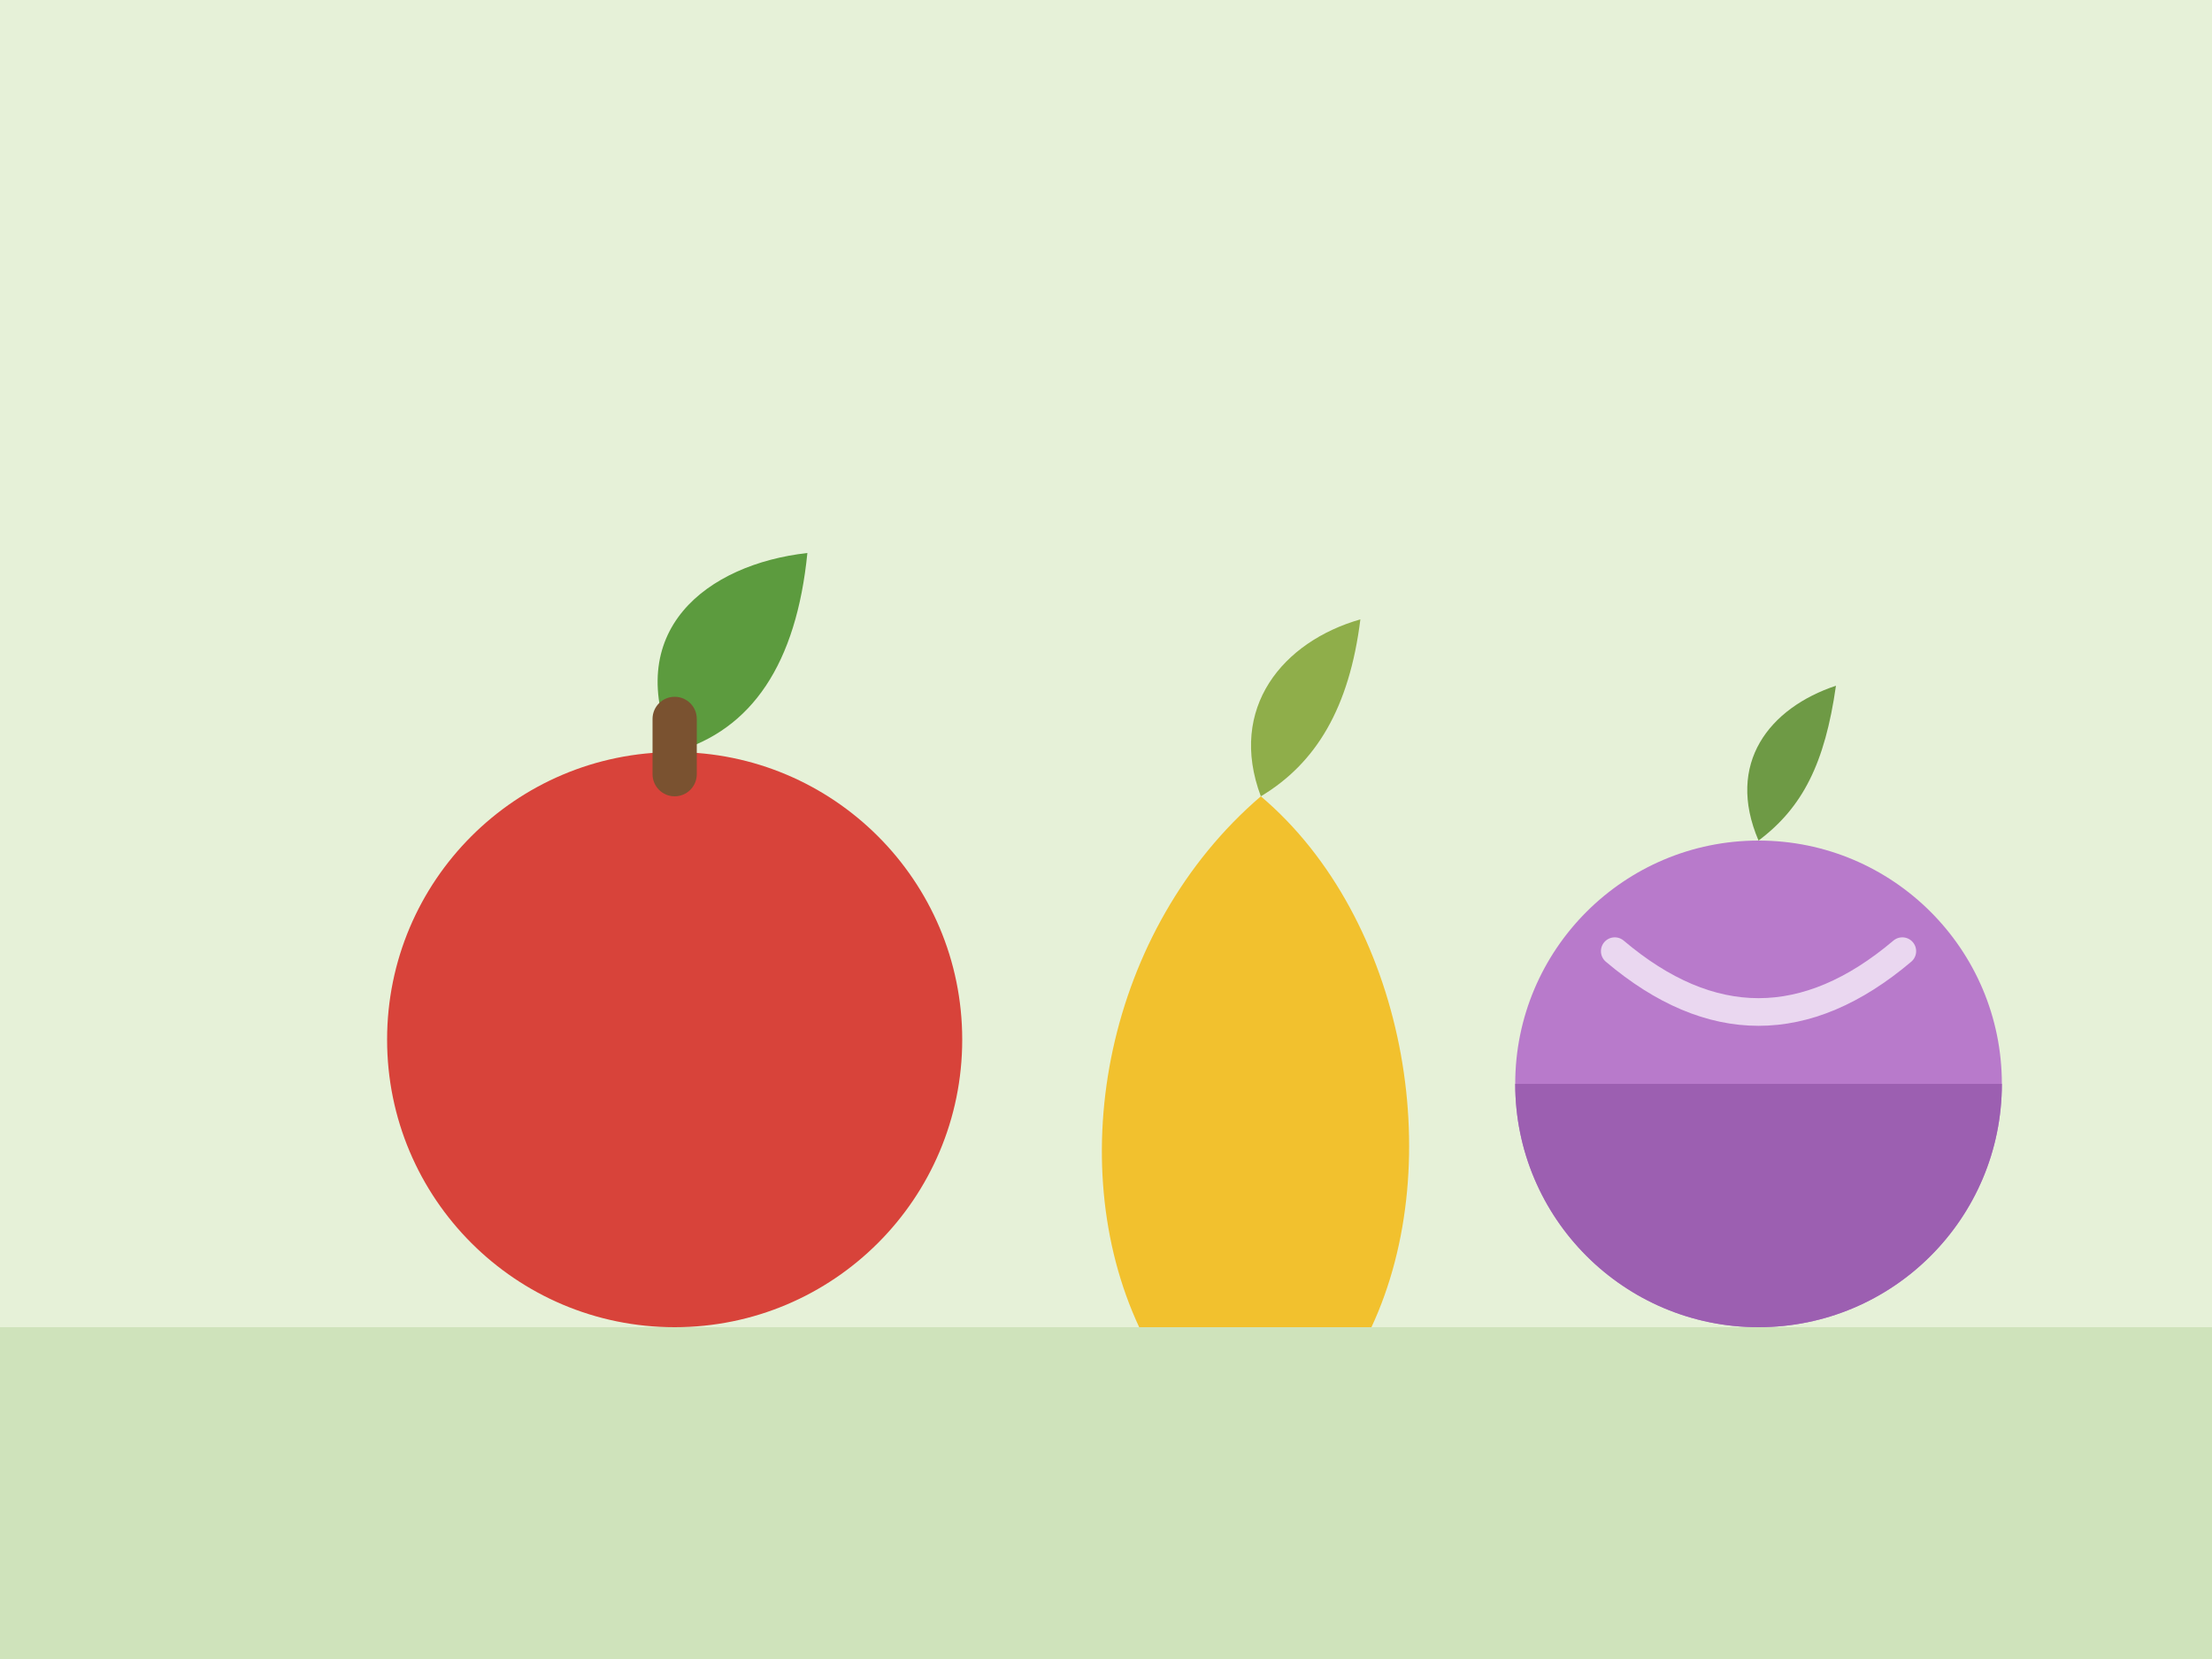
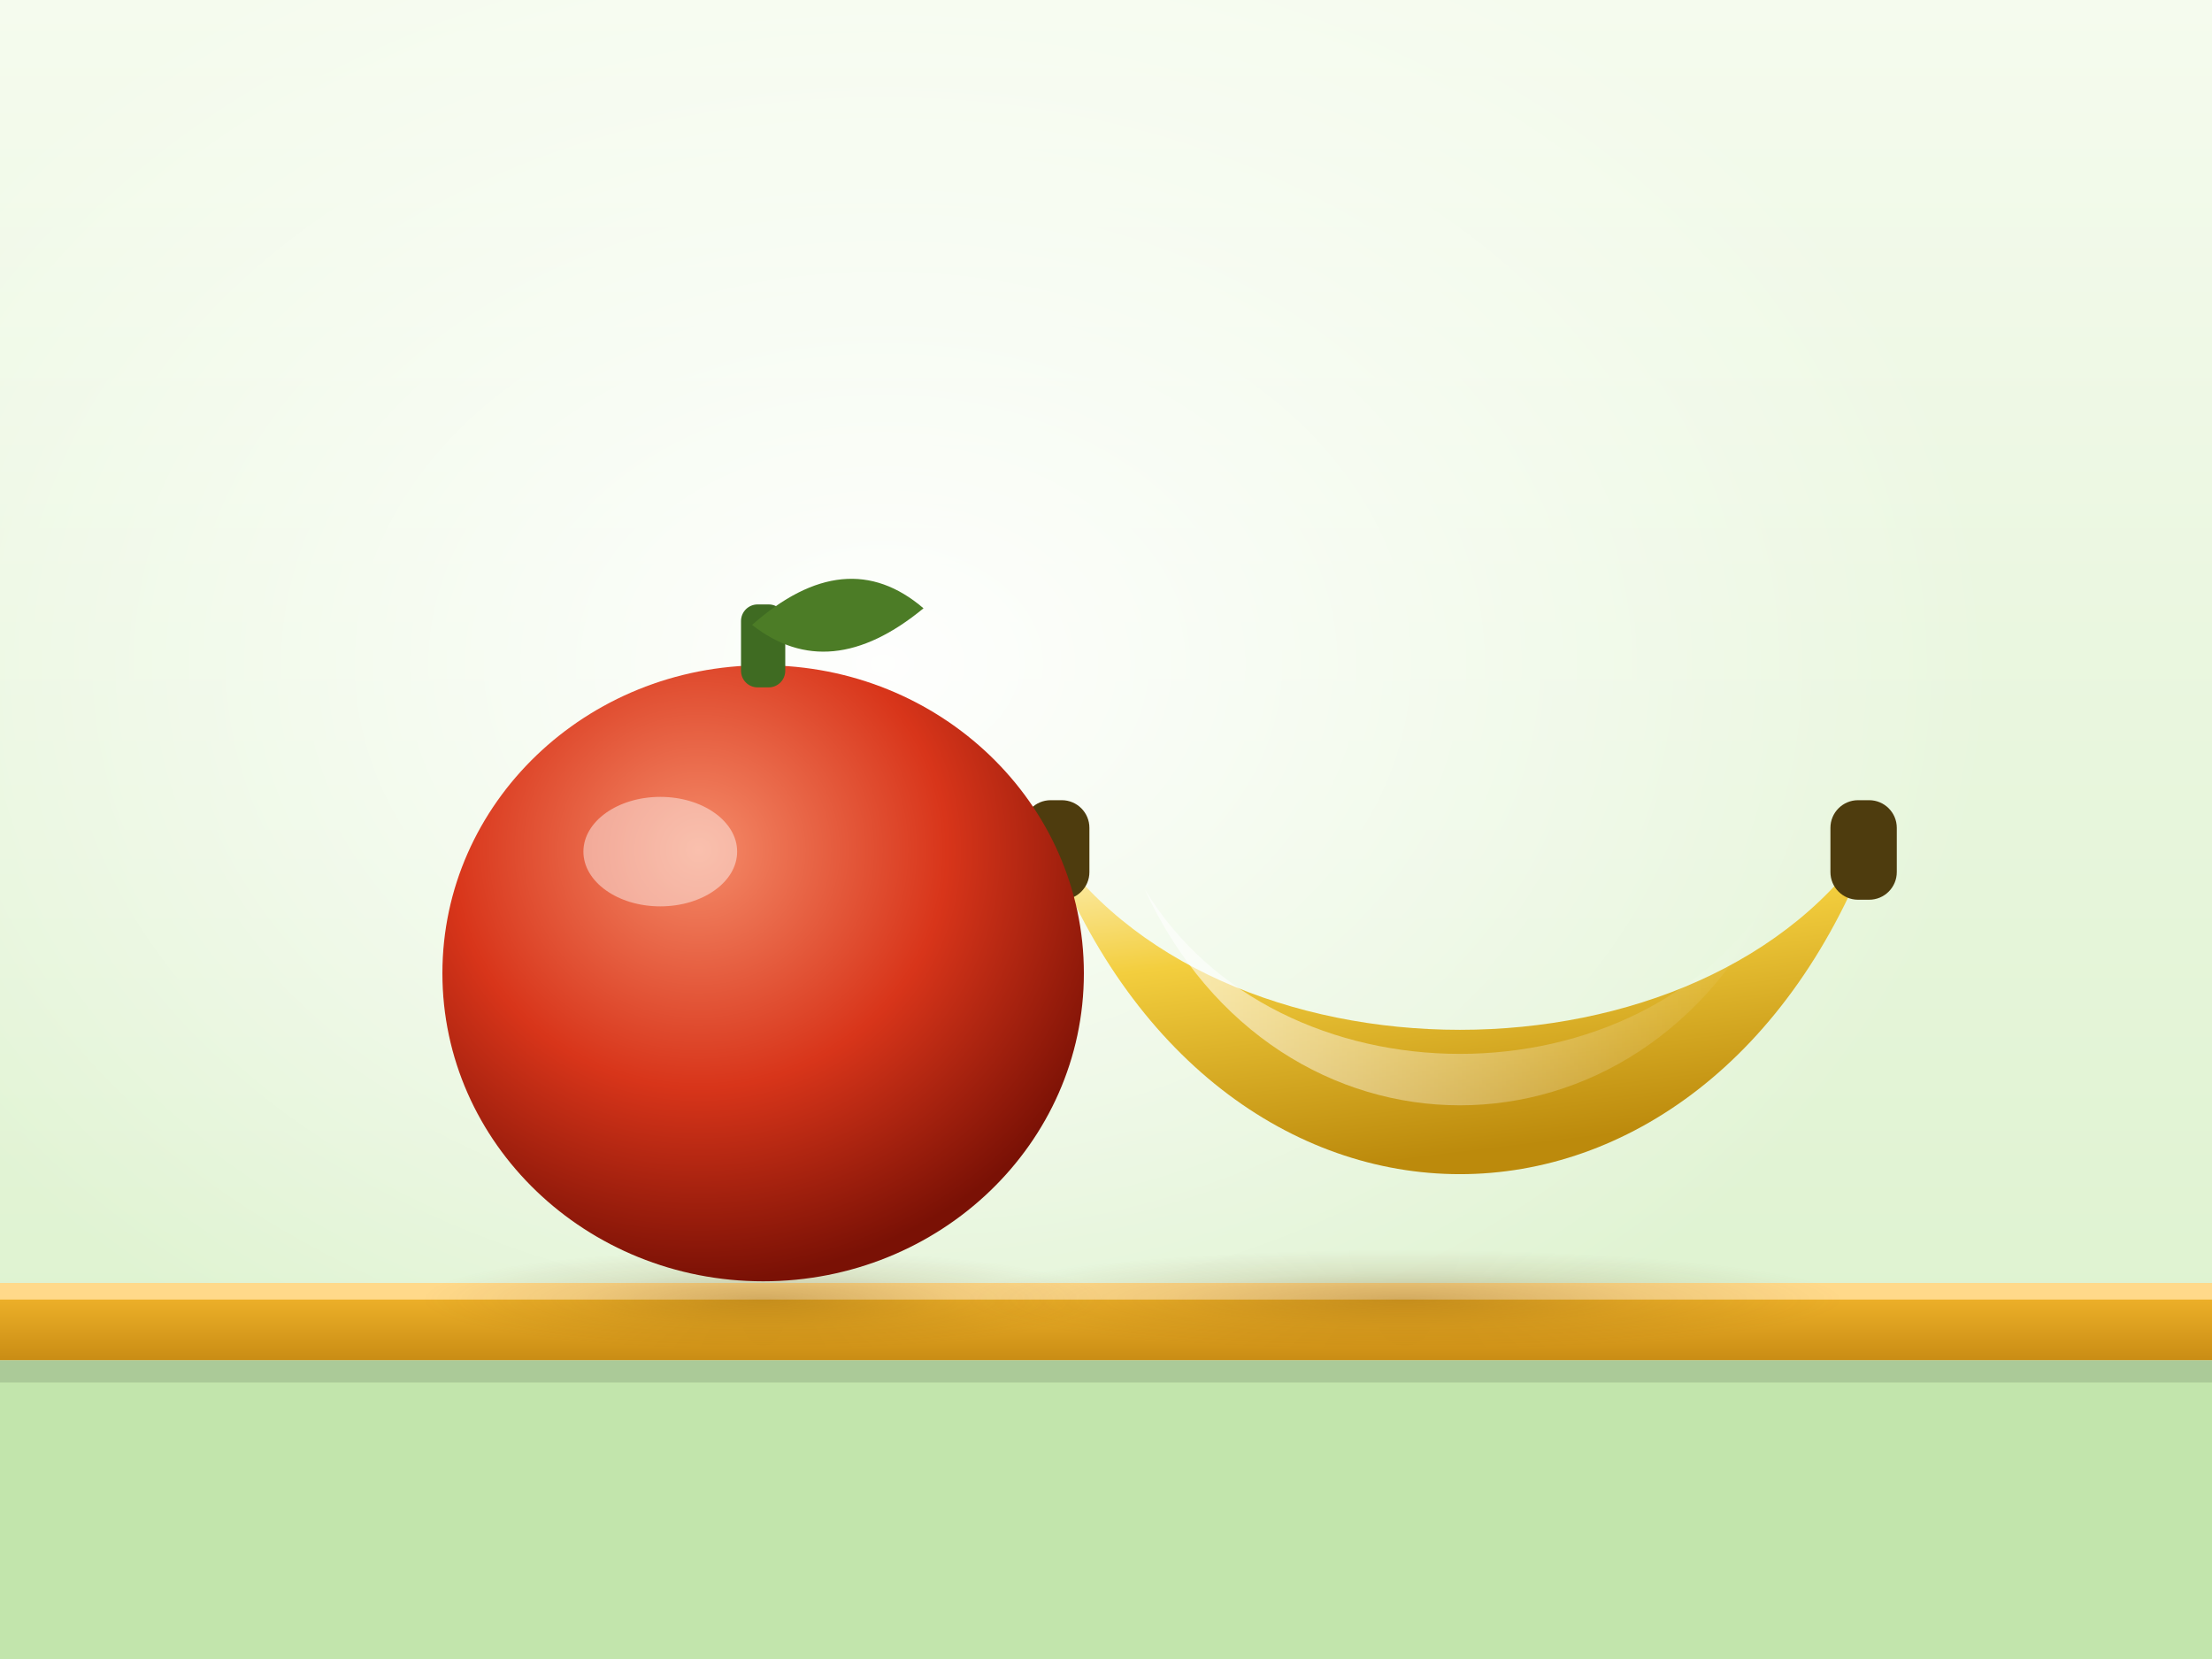
- <svg xmlns="http://www.w3.org/2000/svg" viewBox="0 0 400 300" role="img" aria-label="Fresh fruit and vegetables">
-   <rect width="400" height="300" fill="#E6F1D8" />
-   <rect y="240" width="400" height="60" fill="#CFE3BB" />
-   <circle cx="122" cy="188" r="52" fill="#D8433A" />
-   <path d="M122 136c-10-22 6-34 24-36-2 20-10 32-24 36z" fill="#5C9B3E" />
-   <rect x="118" y="126" width="8" height="18" rx="4" fill="#7A5230" />
-   <path d="M206 240c-14-30-6-72 22-96 26 22 34 66 20 96z" fill="#F2C12E" />
-   <path d="M228 144c-6-16 4-28 18-32-2 16-8 26-18 32z" fill="#8FAE4A" />
-   <circle cx="318" cy="196" r="44" fill="#B87ACB" />
-   <path d="M318 152c-6-14 2-24 14-28-2 14-6 22-14 28z" fill="#6E9A45" />
-   <path d="M274 196a44 44 0 0 0 88 0z" fill="#9C5FB1" />
-   <path d="M292 172q26 22 52 0" stroke="#EAD7F0" stroke-width="5" fill="none" stroke-linecap="round" />
+ <svg xmlns="http://www.w3.org/2000/svg" viewBox="0 0 400 300" role="img" aria-label="Fruit and vegetables">
+   <defs>
+     <linearGradient id="bg" x1="0" y1="0" x2="0" y2="1">
+       <stop offset="0" stop-color="#F5FBEE" />
+       <stop offset="1" stop-color="#D9F0C9" />
+     </linearGradient>
+     <radialGradient id="hl" cx="0.4" cy="0.4" r="0.5">
+       <stop offset="0" stop-color="#FFFFFF" stop-opacity="0.95" />
+       <stop offset="1" stop-color="#FFFFFF" stop-opacity="0" />
+     </radialGradient>
+     <linearGradient id="sf" x1="0" y1="0" x2="0" y2="1">
+       <stop offset="0" stop-color="#F5B92E" />
+       <stop offset="1" stop-color="#C98C14" />
+     </linearGradient>
+     <linearGradient id="gl" x1="0" y1="0" x2="1" y2="0">
+       <stop offset="0" stop-color="#FFFFFF" stop-opacity="0.62" />
+       <stop offset="1" stop-color="#FFFFFF" stop-opacity="0" />
+     </linearGradient>
+     <linearGradient id="sd" x1="1" y1="0" x2="0" y2="0">
+       <stop offset="0" stop-color="#000000" stop-opacity="0.26" />
+       <stop offset="1" stop-color="#000000" stop-opacity="0" />
+     </linearGradient>
+     <radialGradient id="sh" cx="0.5" cy="0.5" r="0.5">
+       <stop offset="0" stop-color="#6B3F00" stop-opacity="0.3" />
+       <stop offset="0.55" stop-color="#6B3F00" stop-opacity="0.1" />
+       <stop offset="1" stop-color="#6B3F00" stop-opacity="0" />
+     </radialGradient>
+     <radialGradient id="s2" cx="0.5" cy="0.5" r="0.5">
+       <stop offset="0" stop-color="#6B3F00" stop-opacity="0.3" />
+       <stop offset="0.55" stop-color="#6B3F00" stop-opacity="0.1" />
+       <stop offset="1" stop-color="#6B3F00" stop-opacity="0" />
+     </radialGradient>
+     <linearGradient id="g2" x1="0" y1="0" x2="0.3" y2="1">
+       <stop offset="0" stop-color="#FFF6CE" />
+       <stop offset="0.4" stop-color="#F3CE3E" />
+       <stop offset="1" stop-color="#BC8A0C" />
+     </linearGradient>
+     <radialGradient id="g1" cx="0.4" cy="0.3" r="0.7">
+       <stop offset="0" stop-color="#F58C6A" />
+       <stop offset="0.55" stop-color="#D8351A" />
+       <stop offset="1" stop-color="#7A1105" />
+     </radialGradient>
+   </defs>
+   <rect width="400" height="300" fill="url(#bg)" />
+   <rect x="0" y="0" width="400" height="300" fill="url(#hl)" />
+   <rect x="0" y="232" width="400" height="14" fill="url(#sf)" />
+   <rect x="0" y="232" width="400" height="3" fill="#FFD98A" />
+   <rect x="0" y="246" width="400" height="54" fill="#C2E5AC" />
+   <rect x="0" y="246" width="400" height="4" fill="#000" opacity="0.12" />
+   <ellipse cx="138" cy="235" rx="62" ry="9" fill="url(#sh)" />
+   <ellipse cx="254" cy="235" rx="80" ry="9" fill="url(#s2)" />
+   <path d="M189 150.9 C219 232.8 309 232.8 339 150.9 C309 198 219 198 189 150.9 Z" fill="url(#g2)" />
+   <path d="M207 160.8 C231 212.9 297 212.9 321 160.8 C297 200.5 231 200.5 207 160.8 Z" fill="url(#gl)" />
+   <rect x="185" y="144.7" width="12" height="18" rx="5" fill="#4E3C0E" />
+   <rect x="331" y="144.7" width="12" height="18" rx="5" fill="#4E3C0E" />
+   <ellipse cx="138" cy="176" rx="58" ry="55.7" fill="url(#g1)" />
+   <ellipse cx="119.4" cy="154" rx="13.9" ry="9.9" fill="#FFF" opacity="0.45" />
+   <rect x="134" y="109.3" width="8" height="15" rx="3" fill="#3F6B22" />
+   <path d="M136 113 q17 -15 31 -3 q-17 14 -31 3 Z" fill="#4C7C26" />
</svg>
